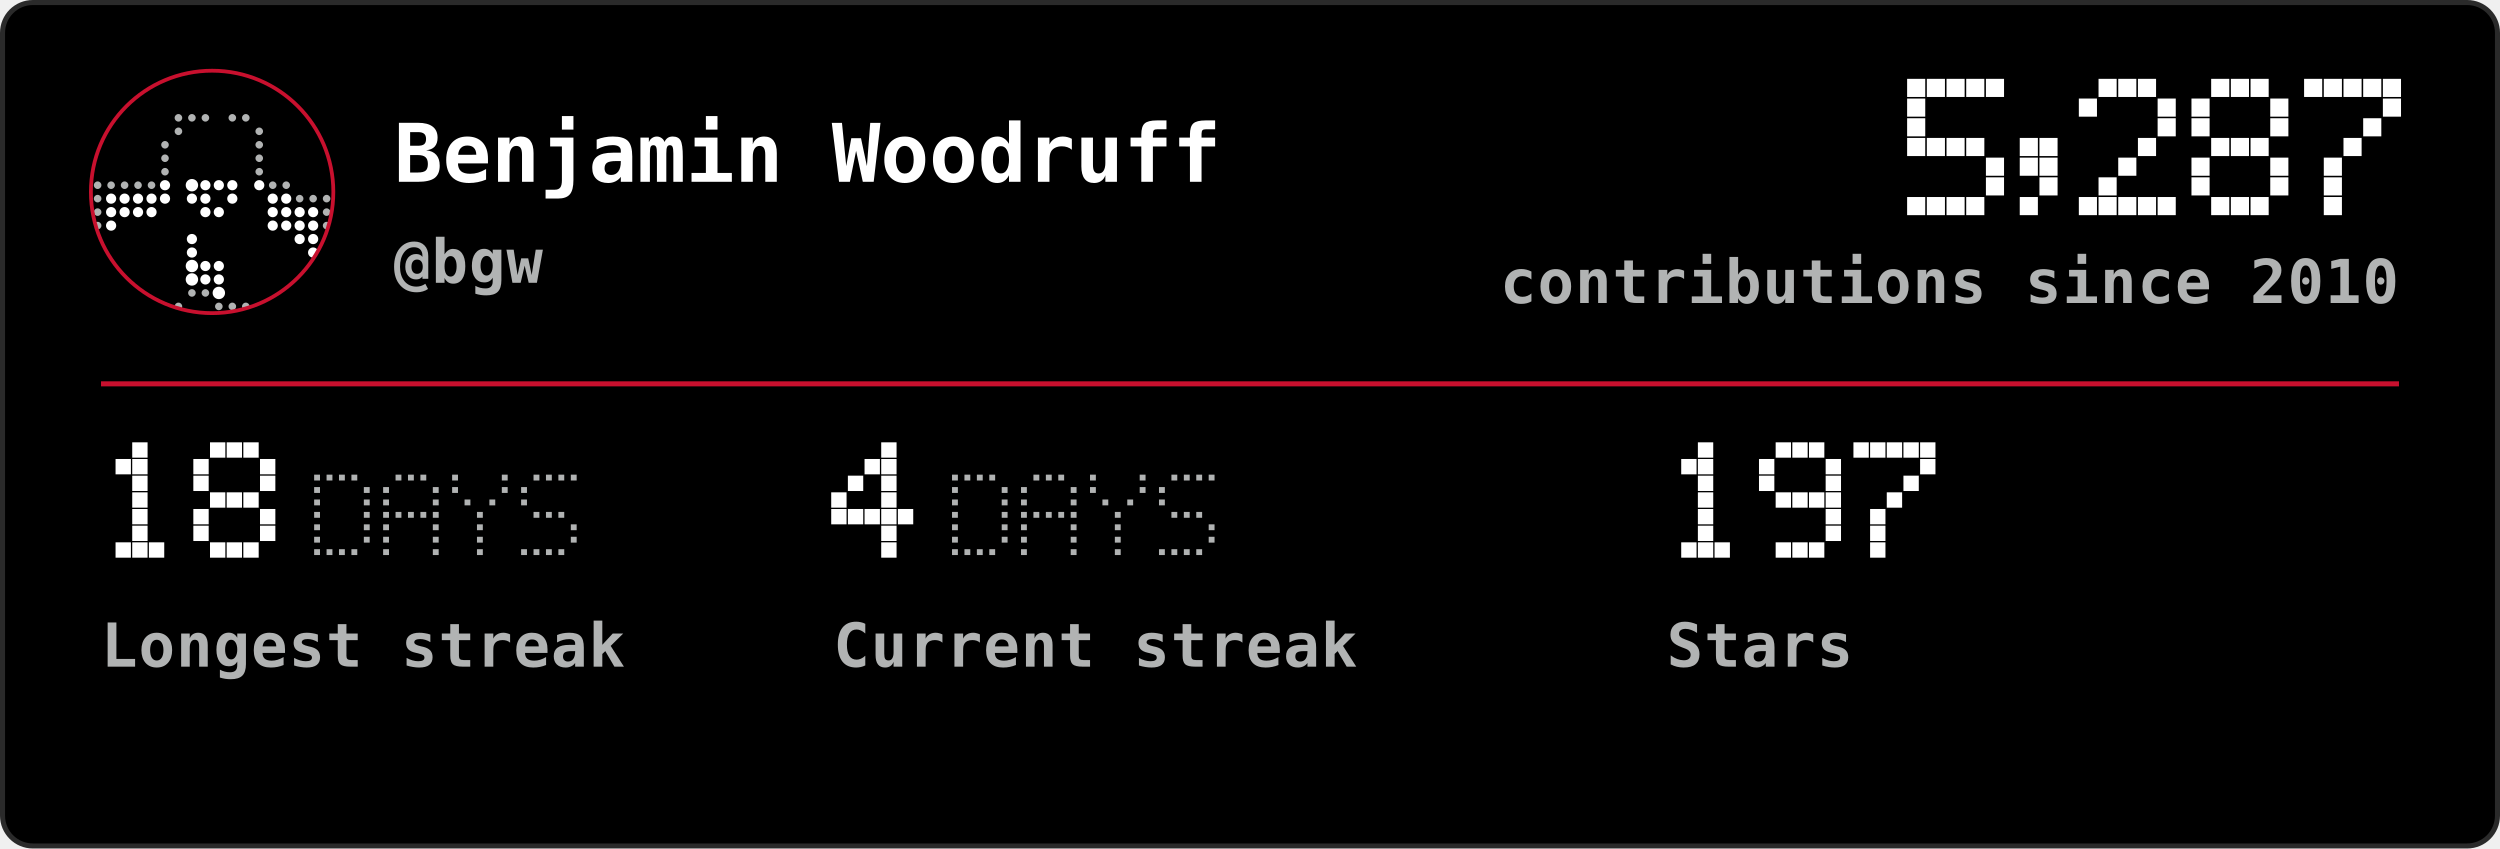
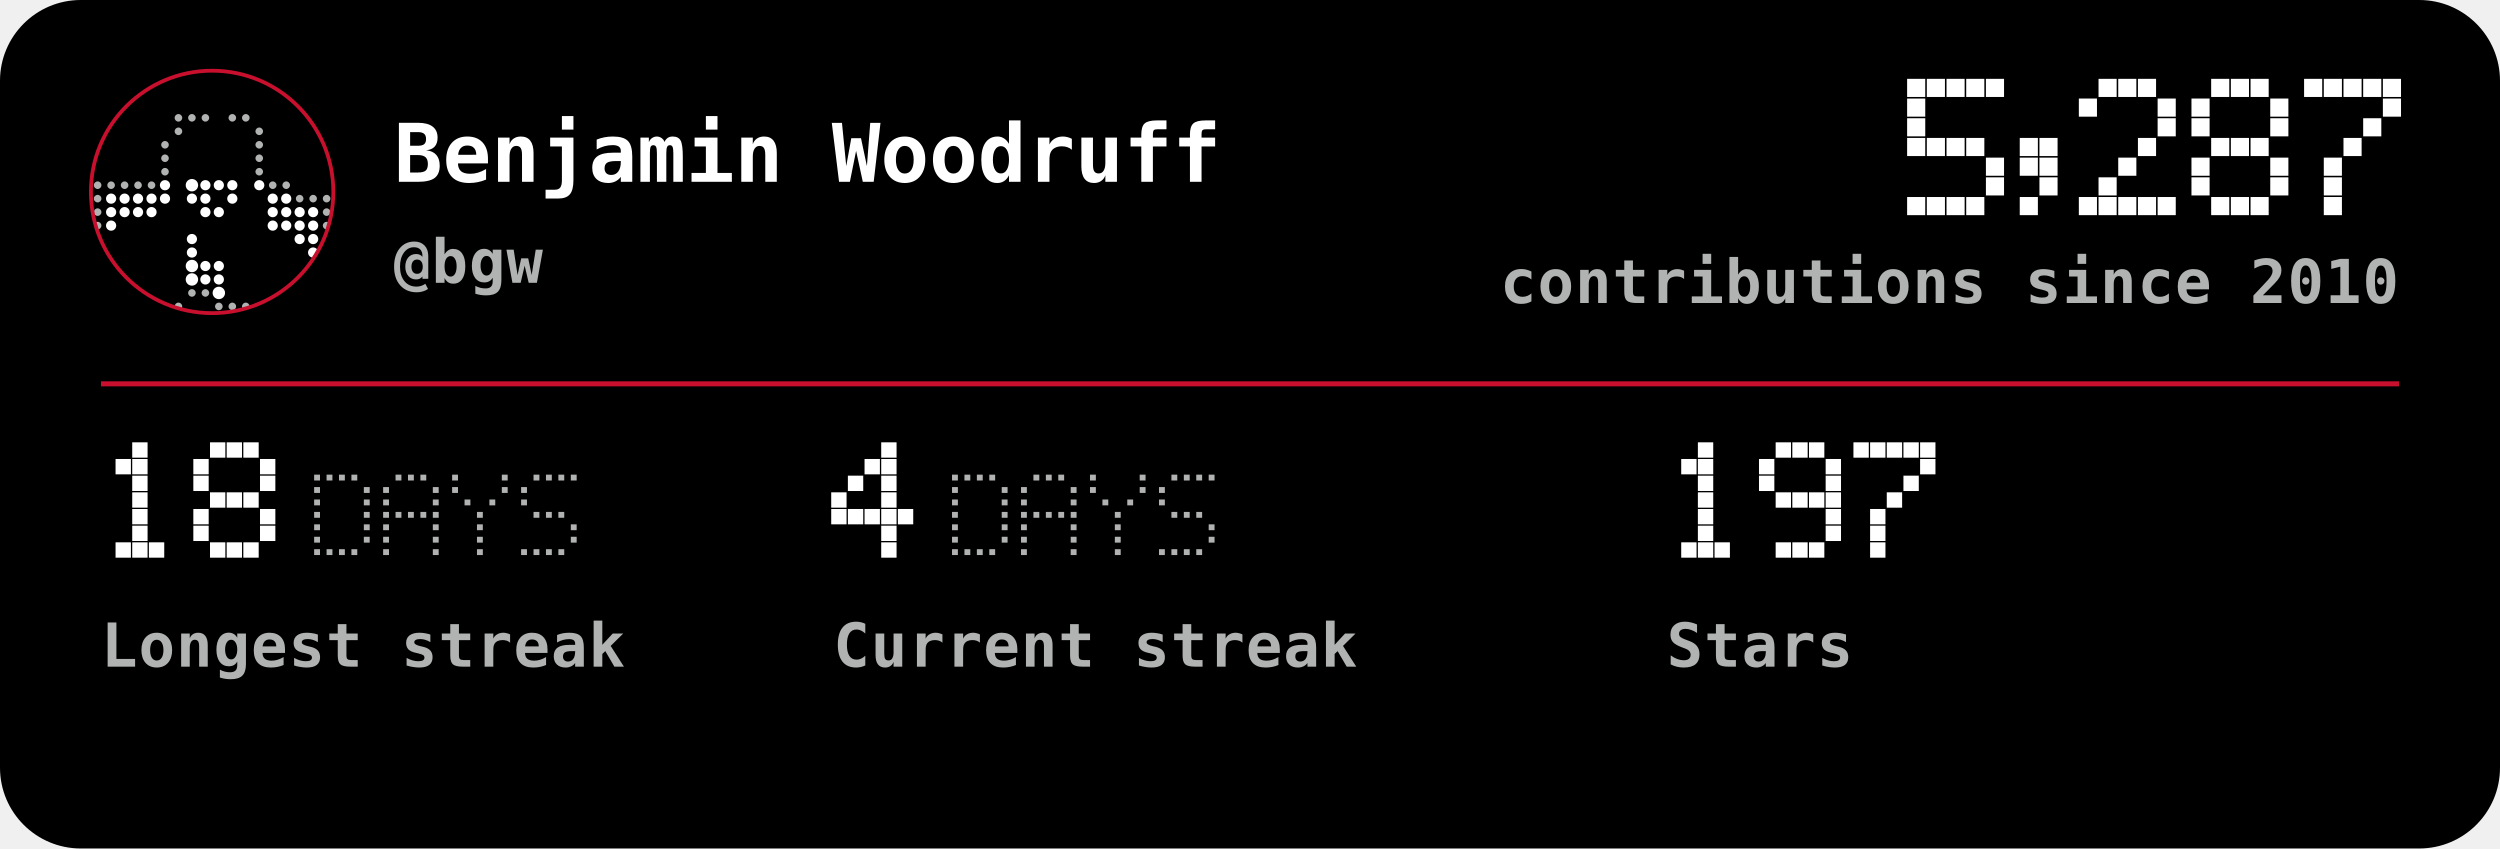
<svg xmlns="http://www.w3.org/2000/svg" width="495" height="168" viewBox="0 0 495 168" role="img">
-   <rect x="0.5" y="0.5" width="494" height="167" rx="6" fill="#000000" stroke="#2A2A2A" stroke-width="1" />
+   <rect width="495" height="168" rx="16" fill="#000000" />
  <rect x="20" y="20" width="0" height="0" fill="#C8102E" />
  <clipPath id="pfp">
    <circle cx="42.00" cy="38.00" r="24.00" />
  </clipPath>
  <g clip-path="url(#pfp)">
    <circle cx="35.33" cy="23.33" r="0.75" fill="#B1B3B3" />
    <circle cx="38.00" cy="23.33" r="0.75" fill="#B1B3B3" />
    <circle cx="40.67" cy="23.33" r="0.75" fill="#B1B3B3" />
    <circle cx="46.00" cy="23.33" r="0.75" fill="#B1B3B3" />
    <circle cx="48.67" cy="23.33" r="0.75" fill="#B1B3B3" />
    <circle cx="35.33" cy="26.00" r="0.75" fill="#B1B3B3" />
    <circle cx="51.33" cy="26.00" r="0.75" fill="#B1B3B3" />
    <circle cx="32.67" cy="28.67" r="0.75" fill="#B1B3B3" />
    <circle cx="51.33" cy="28.67" r="0.75" fill="#B1B3B3" />
    <circle cx="32.67" cy="31.33" r="0.75" fill="#B1B3B3" />
    <circle cx="51.33" cy="31.33" r="0.75" fill="#B1B3B3" />
    <circle cx="32.67" cy="34.00" r="0.75" fill="#B1B3B3" />
    <circle cx="51.33" cy="34.00" r="0.75" fill="#B1B3B3" />
    <circle cx="19.33" cy="36.67" r="0.75" fill="#B1B3B3" />
    <circle cx="22.00" cy="36.67" r="0.75" fill="#B1B3B3" />
    <circle cx="24.67" cy="36.67" r="0.75" fill="#B1B3B3" />
    <circle cx="27.33" cy="36.67" r="0.75" fill="#B1B3B3" />
    <circle cx="30.00" cy="36.67" r="0.75" fill="#B1B3B3" />
    <circle cx="32.67" cy="36.67" r="1.01" fill="#FFFFFF" />
    <circle cx="38.00" cy="36.67" r="1.23" fill="#FFFFFF" />
    <circle cx="40.67" cy="36.67" r="1.01" fill="#FFFFFF" />
    <circle cx="43.33" cy="36.67" r="1.01" fill="#FFFFFF" />
    <circle cx="46.00" cy="36.67" r="1.01" fill="#FFFFFF" />
    <circle cx="51.33" cy="36.67" r="1.01" fill="#FFFFFF" />
    <circle cx="54.00" cy="36.67" r="0.75" fill="#B1B3B3" />
    <circle cx="56.67" cy="36.67" r="0.75" fill="#B1B3B3" />
    <circle cx="19.33" cy="39.33" r="0.75" fill="#B1B3B3" />
    <circle cx="22.00" cy="39.33" r="1.01" fill="#FFFFFF" />
    <circle cx="24.67" cy="39.33" r="1.01" fill="#FFFFFF" />
    <circle cx="27.33" cy="39.33" r="1.01" fill="#FFFFFF" />
    <circle cx="30.00" cy="39.33" r="1.01" fill="#FFFFFF" />
    <circle cx="32.67" cy="39.33" r="1.01" fill="#FFFFFF" />
    <circle cx="38.00" cy="39.33" r="1.01" fill="#FFFFFF" />
    <circle cx="40.67" cy="39.33" r="1.01" fill="#FFFFFF" />
    <circle cx="46.00" cy="39.33" r="1.01" fill="#FFFFFF" />
    <circle cx="54.00" cy="39.33" r="1.01" fill="#FFFFFF" />
    <circle cx="56.67" cy="39.33" r="1.01" fill="#FFFFFF" />
    <circle cx="59.33" cy="39.33" r="0.75" fill="#B1B3B3" />
    <circle cx="62.00" cy="39.33" r="0.75" fill="#B1B3B3" />
    <circle cx="64.67" cy="39.33" r="0.75" fill="#B1B3B3" />
    <circle cx="19.33" cy="42.00" r="0.75" fill="#B1B3B3" />
    <circle cx="22.00" cy="42.00" r="1.01" fill="#FFFFFF" />
    <circle cx="24.67" cy="42.00" r="1.01" fill="#FFFFFF" />
    <circle cx="27.33" cy="42.00" r="1.01" fill="#FFFFFF" />
    <circle cx="30.00" cy="42.00" r="1.01" fill="#FFFFFF" />
    <circle cx="40.67" cy="42.00" r="1.01" fill="#FFFFFF" />
    <circle cx="43.33" cy="42.00" r="1.01" fill="#FFFFFF" />
    <circle cx="54.00" cy="42.00" r="1.01" fill="#FFFFFF" />
    <circle cx="56.67" cy="42.00" r="1.01" fill="#FFFFFF" />
    <circle cx="59.33" cy="42.00" r="1.01" fill="#FFFFFF" />
    <circle cx="62.00" cy="42.00" r="1.01" fill="#FFFFFF" />
    <circle cx="64.67" cy="42.00" r="0.75" fill="#B1B3B3" />
    <circle cx="19.33" cy="44.67" r="0.75" fill="#B1B3B3" />
    <circle cx="22.00" cy="44.67" r="1.01" fill="#FFFFFF" />
    <circle cx="54.00" cy="44.67" r="1.01" fill="#FFFFFF" />
    <circle cx="56.67" cy="44.67" r="1.01" fill="#FFFFFF" />
    <circle cx="59.33" cy="44.67" r="1.01" fill="#FFFFFF" />
    <circle cx="62.00" cy="44.67" r="1.01" fill="#FFFFFF" />
    <circle cx="64.67" cy="44.67" r="0.75" fill="#B1B3B3" />
    <circle cx="19.33" cy="47.33" r="0.75" fill="#B1B3B3" />
    <circle cx="38.00" cy="47.33" r="1.01" fill="#FFFFFF" />
    <circle cx="59.33" cy="47.33" r="1.01" fill="#FFFFFF" />
    <circle cx="62.00" cy="47.33" r="1.01" fill="#FFFFFF" />
    <circle cx="64.67" cy="47.33" r="0.75" fill="#B1B3B3" />
    <circle cx="19.33" cy="50.00" r="0.75" fill="#B1B3B3" />
    <circle cx="38.00" cy="50.00" r="1.01" fill="#FFFFFF" />
    <circle cx="62.00" cy="50.00" r="1.01" fill="#FFFFFF" />
    <circle cx="64.67" cy="50.00" r="0.75" fill="#B1B3B3" />
    <circle cx="19.33" cy="52.67" r="0.75" fill="#B1B3B3" />
    <circle cx="38.00" cy="52.67" r="1.23" fill="#FFFFFF" />
    <circle cx="40.67" cy="52.67" r="1.01" fill="#FFFFFF" />
    <circle cx="43.33" cy="52.67" r="1.01" fill="#FFFFFF" />
    <circle cx="62.00" cy="52.67" r="1.01" fill="#FFFFFF" />
    <circle cx="64.67" cy="52.67" r="0.75" fill="#B1B3B3" />
    <circle cx="19.33" cy="55.33" r="0.75" fill="#B1B3B3" />
    <circle cx="38.00" cy="55.33" r="1.23" fill="#FFFFFF" />
    <circle cx="40.67" cy="55.33" r="1.01" fill="#FFFFFF" />
    <circle cx="43.33" cy="55.33" r="1.01" fill="#FFFFFF" />
    <circle cx="62.00" cy="55.33" r="1.01" fill="#FFFFFF" />
    <circle cx="64.67" cy="55.33" r="0.75" fill="#B1B3B3" />
    <circle cx="19.33" cy="58.00" r="0.75" fill="#B1B3B3" />
    <circle cx="38.00" cy="58.00" r="0.75" fill="#B1B3B3" />
    <circle cx="40.67" cy="58.00" r="0.75" fill="#B1B3B3" />
    <circle cx="43.33" cy="58.00" r="1.23" fill="#FFFFFF" />
    <circle cx="62.00" cy="58.00" r="1.01" fill="#FFFFFF" />
    <circle cx="64.67" cy="58.00" r="0.75" fill="#B1B3B3" />
    <circle cx="19.33" cy="60.67" r="0.75" fill="#B1B3B3" />
    <circle cx="22.00" cy="60.67" r="0.75" fill="#B1B3B3" />
    <circle cx="24.67" cy="60.67" r="0.75" fill="#B1B3B3" />
    <circle cx="27.33" cy="60.67" r="0.75" fill="#B1B3B3" />
    <circle cx="30.00" cy="60.67" r="0.75" fill="#B1B3B3" />
    <circle cx="32.67" cy="60.67" r="0.75" fill="#B1B3B3" />
    <circle cx="35.33" cy="60.67" r="0.75" fill="#B1B3B3" />
    <circle cx="43.33" cy="60.67" r="0.75" fill="#B1B3B3" />
    <circle cx="46.00" cy="60.67" r="0.75" fill="#B1B3B3" />
    <circle cx="48.67" cy="60.67" r="0.75" fill="#B1B3B3" />
    <circle cx="51.33" cy="60.67" r="0.75" fill="#B1B3B3" />
    <circle cx="54.00" cy="60.67" r="0.75" fill="#B1B3B3" />
    <circle cx="56.67" cy="60.67" r="0.75" fill="#B1B3B3" />
    <circle cx="59.33" cy="60.67" r="0.75" fill="#B1B3B3" />
    <circle cx="62.00" cy="60.67" r="0.75" fill="#B1B3B3" />
    <circle cx="64.67" cy="60.67" r="0.75" fill="#B1B3B3" />
  </g>
  <circle cx="42.00" cy="38.00" r="24.00" fill="none" stroke="#C8102E" stroke-width="0.75" />
  <text x="78" y="36" fill="#FFFFFF" text-anchor="start" font-family="ui-monospace, Geist Mono, monospace" font-weight="700" font-size="16" letter-spacing="0" dominant-baseline="auto">Benjamin Woodruff ‮</text>
  <text x="78" y="56" fill="#B1B3B3" text-anchor="start" font-family="ui-monospace, Geist Mono, monospace" font-weight="700" font-size="12" letter-spacing="0.2" dominant-baseline="auto">@bgw</text>
  <rect x="377.61" y="15.61" width="3.59" height="3.59" fill="#FFFFFF" />
  <rect x="381.51" y="15.61" width="3.59" height="3.59" fill="#FFFFFF" />
  <rect x="385.41" y="15.61" width="3.59" height="3.59" fill="#FFFFFF" />
  <rect x="389.31" y="15.61" width="3.59" height="3.59" fill="#FFFFFF" />
  <rect x="393.21" y="15.61" width="3.59" height="3.59" fill="#FFFFFF" />
  <rect x="377.61" y="19.51" width="3.59" height="3.59" fill="#FFFFFF" />
  <rect x="377.61" y="23.41" width="3.59" height="3.59" fill="#FFFFFF" />
  <rect x="377.61" y="27.31" width="3.59" height="3.59" fill="#FFFFFF" />
  <rect x="381.51" y="27.31" width="3.59" height="3.59" fill="#FFFFFF" />
  <rect x="385.41" y="27.31" width="3.59" height="3.59" fill="#FFFFFF" />
  <rect x="389.31" y="27.31" width="3.59" height="3.59" fill="#FFFFFF" />
  <rect x="393.21" y="31.21" width="3.59" height="3.59" fill="#FFFFFF" />
  <rect x="393.21" y="35.11" width="3.59" height="3.59" fill="#FFFFFF" />
  <rect x="377.61" y="39.01" width="3.59" height="3.59" fill="#FFFFFF" />
  <rect x="381.51" y="39.01" width="3.59" height="3.59" fill="#FFFFFF" />
  <rect x="385.41" y="39.01" width="3.59" height="3.59" fill="#FFFFFF" />
  <rect x="389.31" y="39.01" width="3.59" height="3.59" fill="#FFFFFF" />
  <rect x="399.91" y="27.31" width="3.59" height="3.59" fill="#FFFFFF" />
  <rect x="403.81" y="27.31" width="3.59" height="3.59" fill="#FFFFFF" />
  <rect x="399.91" y="31.21" width="3.59" height="3.59" fill="#FFFFFF" />
  <rect x="403.81" y="31.21" width="3.59" height="3.59" fill="#FFFFFF" />
  <rect x="403.81" y="35.11" width="3.59" height="3.59" fill="#FFFFFF" />
  <rect x="399.91" y="39.01" width="3.59" height="3.59" fill="#FFFFFF" />
  <rect x="415.51" y="15.61" width="3.59" height="3.59" fill="#FFFFFF" />
  <rect x="419.41" y="15.61" width="3.59" height="3.59" fill="#FFFFFF" />
  <rect x="423.31" y="15.61" width="3.59" height="3.59" fill="#FFFFFF" />
  <rect x="411.61" y="19.51" width="3.59" height="3.59" fill="#FFFFFF" />
  <rect x="427.21" y="19.51" width="3.59" height="3.59" fill="#FFFFFF" />
  <rect x="427.21" y="23.41" width="3.59" height="3.59" fill="#FFFFFF" />
  <rect x="423.31" y="27.31" width="3.59" height="3.59" fill="#FFFFFF" />
  <rect x="419.41" y="31.21" width="3.59" height="3.59" fill="#FFFFFF" />
  <rect x="415.51" y="35.11" width="3.59" height="3.59" fill="#FFFFFF" />
  <rect x="411.61" y="39.01" width="3.59" height="3.59" fill="#FFFFFF" />
  <rect x="415.51" y="39.01" width="3.59" height="3.59" fill="#FFFFFF" />
  <rect x="419.41" y="39.01" width="3.59" height="3.59" fill="#FFFFFF" />
  <rect x="423.31" y="39.01" width="3.59" height="3.59" fill="#FFFFFF" />
  <rect x="427.21" y="39.01" width="3.59" height="3.59" fill="#FFFFFF" />
  <rect x="437.81" y="15.61" width="3.59" height="3.59" fill="#FFFFFF" />
  <rect x="441.71" y="15.61" width="3.59" height="3.59" fill="#FFFFFF" />
  <rect x="445.61" y="15.61" width="3.59" height="3.59" fill="#FFFFFF" />
  <rect x="433.91" y="19.51" width="3.59" height="3.59" fill="#FFFFFF" />
  <rect x="449.51" y="19.51" width="3.59" height="3.59" fill="#FFFFFF" />
  <rect x="433.91" y="23.41" width="3.59" height="3.59" fill="#FFFFFF" />
  <rect x="449.51" y="23.41" width="3.59" height="3.59" fill="#FFFFFF" />
  <rect x="437.81" y="27.31" width="3.59" height="3.59" fill="#FFFFFF" />
  <rect x="441.71" y="27.31" width="3.59" height="3.59" fill="#FFFFFF" />
  <rect x="445.61" y="27.31" width="3.59" height="3.59" fill="#FFFFFF" />
  <rect x="433.91" y="31.21" width="3.59" height="3.59" fill="#FFFFFF" />
  <rect x="449.51" y="31.21" width="3.59" height="3.59" fill="#FFFFFF" />
  <rect x="433.91" y="35.11" width="3.59" height="3.59" fill="#FFFFFF" />
  <rect x="449.51" y="35.11" width="3.59" height="3.59" fill="#FFFFFF" />
  <rect x="437.81" y="39.01" width="3.59" height="3.59" fill="#FFFFFF" />
  <rect x="441.71" y="39.01" width="3.59" height="3.59" fill="#FFFFFF" />
  <rect x="445.61" y="39.01" width="3.59" height="3.59" fill="#FFFFFF" />
  <rect x="456.21" y="15.61" width="3.59" height="3.59" fill="#FFFFFF" />
  <rect x="460.11" y="15.61" width="3.59" height="3.59" fill="#FFFFFF" />
  <rect x="464.01" y="15.61" width="3.59" height="3.59" fill="#FFFFFF" />
  <rect x="467.91" y="15.61" width="3.59" height="3.59" fill="#FFFFFF" />
  <rect x="471.81" y="15.61" width="3.59" height="3.59" fill="#FFFFFF" />
  <rect x="471.81" y="19.51" width="3.59" height="3.59" fill="#FFFFFF" />
  <rect x="467.91" y="23.41" width="3.59" height="3.59" fill="#FFFFFF" />
  <rect x="464.01" y="27.31" width="3.59" height="3.59" fill="#FFFFFF" />
  <rect x="460.11" y="31.21" width="3.59" height="3.59" fill="#FFFFFF" />
  <rect x="460.11" y="35.11" width="3.59" height="3.59" fill="#FFFFFF" />
  <rect x="460.11" y="39.01" width="3.59" height="3.59" fill="#FFFFFF" />
  <text x="475" y="60" fill="#B1B3B3" text-anchor="end" font-family="ui-monospace, Geist Mono, monospace" font-weight="700" font-size="12" letter-spacing="0.2" dominant-baseline="auto">contributions since 2010</text>
  <line x1="20" y1="76" x2="475" y2="76" stroke="#C8102E" />
  <rect x="26.18" y="87.58" width="3.04" height="3.04" fill="#FFFFFF" />
  <rect x="22.88" y="90.88" width="3.04" height="3.04" fill="#FFFFFF" />
  <rect x="26.18" y="90.88" width="3.04" height="3.04" fill="#FFFFFF" />
  <rect x="26.18" y="94.18" width="3.04" height="3.04" fill="#FFFFFF" />
  <rect x="26.18" y="97.48" width="3.04" height="3.04" fill="#FFFFFF" />
  <rect x="26.18" y="100.78" width="3.04" height="3.04" fill="#FFFFFF" />
  <rect x="26.18" y="104.08" width="3.04" height="3.04" fill="#FFFFFF" />
  <rect x="22.88" y="107.38" width="3.04" height="3.04" fill="#FFFFFF" />
  <rect x="26.18" y="107.38" width="3.04" height="3.04" fill="#FFFFFF" />
  <rect x="29.48" y="107.38" width="3.04" height="3.04" fill="#FFFFFF" />
  <rect x="41.58" y="87.58" width="3.04" height="3.04" fill="#FFFFFF" />
  <rect x="44.88" y="87.58" width="3.04" height="3.04" fill="#FFFFFF" />
  <rect x="48.18" y="87.58" width="3.04" height="3.04" fill="#FFFFFF" />
  <rect x="38.28" y="90.88" width="3.04" height="3.04" fill="#FFFFFF" />
  <rect x="51.48" y="90.88" width="3.04" height="3.04" fill="#FFFFFF" />
  <rect x="38.28" y="94.18" width="3.04" height="3.04" fill="#FFFFFF" />
  <rect x="51.48" y="94.18" width="3.04" height="3.04" fill="#FFFFFF" />
  <rect x="41.58" y="97.48" width="3.04" height="3.04" fill="#FFFFFF" />
  <rect x="44.88" y="97.48" width="3.04" height="3.04" fill="#FFFFFF" />
  <rect x="48.18" y="97.48" width="3.04" height="3.04" fill="#FFFFFF" />
  <rect x="38.28" y="100.78" width="3.04" height="3.04" fill="#FFFFFF" />
  <rect x="51.48" y="100.78" width="3.04" height="3.04" fill="#FFFFFF" />
  <rect x="38.28" y="104.08" width="3.04" height="3.04" fill="#FFFFFF" />
  <rect x="51.48" y="104.08" width="3.04" height="3.04" fill="#FFFFFF" />
  <rect x="41.58" y="107.38" width="3.04" height="3.04" fill="#FFFFFF" />
  <rect x="44.88" y="107.38" width="3.04" height="3.04" fill="#FFFFFF" />
  <rect x="48.18" y="107.38" width="3.04" height="3.04" fill="#FFFFFF" />
  <rect x="62.20" y="93.98" width="1.16" height="1.16" fill="#B1B3B3" />
  <rect x="64.66" y="93.98" width="1.16" height="1.16" fill="#B1B3B3" />
  <rect x="67.12" y="93.98" width="1.16" height="1.16" fill="#B1B3B3" />
  <rect x="69.58" y="93.98" width="1.16" height="1.16" fill="#B1B3B3" />
  <rect x="62.20" y="96.44" width="1.16" height="1.16" fill="#B1B3B3" />
  <rect x="72.04" y="96.44" width="1.16" height="1.16" fill="#B1B3B3" />
  <rect x="62.20" y="98.90" width="1.16" height="1.16" fill="#B1B3B3" />
  <rect x="72.04" y="98.90" width="1.16" height="1.16" fill="#B1B3B3" />
  <rect x="62.20" y="101.36" width="1.16" height="1.16" fill="#B1B3B3" />
  <rect x="72.04" y="101.36" width="1.16" height="1.16" fill="#B1B3B3" />
  <rect x="62.20" y="103.82" width="1.16" height="1.16" fill="#B1B3B3" />
  <rect x="72.04" y="103.82" width="1.16" height="1.16" fill="#B1B3B3" />
  <rect x="62.20" y="106.28" width="1.16" height="1.16" fill="#B1B3B3" />
  <rect x="72.04" y="106.28" width="1.16" height="1.16" fill="#B1B3B3" />
  <rect x="62.20" y="108.74" width="1.16" height="1.16" fill="#B1B3B3" />
  <rect x="64.66" y="108.74" width="1.16" height="1.16" fill="#B1B3B3" />
  <rect x="67.12" y="108.74" width="1.16" height="1.16" fill="#B1B3B3" />
  <rect x="69.58" y="108.74" width="1.16" height="1.16" fill="#B1B3B3" />
  <rect x="78.32" y="93.98" width="1.16" height="1.16" fill="#B1B3B3" />
  <rect x="80.78" y="93.98" width="1.16" height="1.16" fill="#B1B3B3" />
  <rect x="83.24" y="93.98" width="1.16" height="1.16" fill="#B1B3B3" />
  <rect x="75.86" y="96.44" width="1.16" height="1.16" fill="#B1B3B3" />
  <rect x="85.70" y="96.44" width="1.16" height="1.16" fill="#B1B3B3" />
  <rect x="75.86" y="98.90" width="1.16" height="1.16" fill="#B1B3B3" />
  <rect x="85.70" y="98.90" width="1.16" height="1.16" fill="#B1B3B3" />
  <rect x="75.86" y="101.36" width="1.16" height="1.16" fill="#B1B3B3" />
  <rect x="78.32" y="101.36" width="1.16" height="1.16" fill="#B1B3B3" />
  <rect x="80.78" y="101.36" width="1.16" height="1.16" fill="#B1B3B3" />
  <rect x="83.24" y="101.36" width="1.16" height="1.16" fill="#B1B3B3" />
  <rect x="85.70" y="101.36" width="1.16" height="1.16" fill="#B1B3B3" />
  <rect x="75.86" y="103.82" width="1.16" height="1.16" fill="#B1B3B3" />
  <rect x="85.70" y="103.82" width="1.16" height="1.16" fill="#B1B3B3" />
  <rect x="75.86" y="106.28" width="1.16" height="1.16" fill="#B1B3B3" />
  <rect x="85.70" y="106.28" width="1.16" height="1.16" fill="#B1B3B3" />
  <rect x="75.86" y="108.74" width="1.16" height="1.16" fill="#B1B3B3" />
  <rect x="85.70" y="108.74" width="1.16" height="1.16" fill="#B1B3B3" />
  <rect x="89.52" y="93.98" width="1.16" height="1.16" fill="#B1B3B3" />
  <rect x="99.36" y="93.98" width="1.16" height="1.16" fill="#B1B3B3" />
  <rect x="89.52" y="96.44" width="1.16" height="1.16" fill="#B1B3B3" />
  <rect x="99.36" y="96.44" width="1.16" height="1.16" fill="#B1B3B3" />
  <rect x="91.98" y="98.90" width="1.16" height="1.16" fill="#B1B3B3" />
  <rect x="96.90" y="98.90" width="1.16" height="1.16" fill="#B1B3B3" />
  <rect x="94.44" y="101.36" width="1.16" height="1.16" fill="#B1B3B3" />
  <rect x="94.44" y="103.82" width="1.16" height="1.16" fill="#B1B3B3" />
  <rect x="94.44" y="106.28" width="1.16" height="1.16" fill="#B1B3B3" />
  <rect x="94.44" y="108.74" width="1.16" height="1.16" fill="#B1B3B3" />
  <rect x="105.64" y="93.98" width="1.16" height="1.16" fill="#B1B3B3" />
  <rect x="108.10" y="93.98" width="1.16" height="1.16" fill="#B1B3B3" />
  <rect x="110.56" y="93.98" width="1.16" height="1.16" fill="#B1B3B3" />
  <rect x="113.02" y="93.98" width="1.16" height="1.16" fill="#B1B3B3" />
  <rect x="103.18" y="96.44" width="1.16" height="1.16" fill="#B1B3B3" />
  <rect x="103.18" y="98.90" width="1.16" height="1.16" fill="#B1B3B3" />
  <rect x="105.64" y="101.36" width="1.16" height="1.16" fill="#B1B3B3" />
  <rect x="108.10" y="101.36" width="1.16" height="1.16" fill="#B1B3B3" />
  <rect x="110.56" y="101.36" width="1.16" height="1.16" fill="#B1B3B3" />
  <rect x="113.02" y="103.82" width="1.16" height="1.16" fill="#B1B3B3" />
  <rect x="113.02" y="106.28" width="1.16" height="1.16" fill="#B1B3B3" />
  <rect x="103.18" y="108.74" width="1.16" height="1.16" fill="#B1B3B3" />
  <rect x="105.64" y="108.74" width="1.16" height="1.16" fill="#B1B3B3" />
  <rect x="108.10" y="108.74" width="1.16" height="1.16" fill="#B1B3B3" />
  <rect x="110.56" y="108.74" width="1.16" height="1.16" fill="#B1B3B3" />
  <text x="20" y="132" fill="#B1B3B3" text-anchor="start" font-family="ui-monospace, Geist Mono, monospace" font-weight="700" font-size="12" letter-spacing="0.2" dominant-baseline="auto">Longest streak</text>
  <rect x="174.48" y="87.58" width="3.04" height="3.04" fill="#FFFFFF" />
  <rect x="171.18" y="90.88" width="3.04" height="3.04" fill="#FFFFFF" />
  <rect x="174.48" y="90.88" width="3.04" height="3.04" fill="#FFFFFF" />
  <rect x="167.88" y="94.18" width="3.04" height="3.04" fill="#FFFFFF" />
  <rect x="174.48" y="94.18" width="3.04" height="3.04" fill="#FFFFFF" />
  <rect x="164.58" y="97.48" width="3.04" height="3.04" fill="#FFFFFF" />
  <rect x="174.48" y="97.48" width="3.04" height="3.04" fill="#FFFFFF" />
  <rect x="164.58" y="100.78" width="3.04" height="3.04" fill="#FFFFFF" />
  <rect x="167.88" y="100.78" width="3.04" height="3.04" fill="#FFFFFF" />
  <rect x="171.18" y="100.78" width="3.04" height="3.04" fill="#FFFFFF" />
  <rect x="174.48" y="100.78" width="3.04" height="3.04" fill="#FFFFFF" />
  <rect x="177.78" y="100.78" width="3.04" height="3.04" fill="#FFFFFF" />
  <rect x="174.48" y="104.08" width="3.04" height="3.04" fill="#FFFFFF" />
  <rect x="174.48" y="107.38" width="3.04" height="3.04" fill="#FFFFFF" />
  <rect x="188.50" y="93.98" width="1.16" height="1.16" fill="#B1B3B3" />
  <rect x="190.96" y="93.98" width="1.16" height="1.16" fill="#B1B3B3" />
  <rect x="193.42" y="93.98" width="1.16" height="1.16" fill="#B1B3B3" />
  <rect x="195.88" y="93.98" width="1.16" height="1.16" fill="#B1B3B3" />
  <rect x="188.50" y="96.44" width="1.16" height="1.16" fill="#B1B3B3" />
  <rect x="198.34" y="96.44" width="1.16" height="1.16" fill="#B1B3B3" />
  <rect x="188.50" y="98.90" width="1.16" height="1.16" fill="#B1B3B3" />
  <rect x="198.34" y="98.90" width="1.16" height="1.16" fill="#B1B3B3" />
  <rect x="188.50" y="101.36" width="1.16" height="1.16" fill="#B1B3B3" />
  <rect x="198.34" y="101.36" width="1.16" height="1.16" fill="#B1B3B3" />
  <rect x="188.50" y="103.82" width="1.16" height="1.16" fill="#B1B3B3" />
  <rect x="198.34" y="103.82" width="1.16" height="1.16" fill="#B1B3B3" />
  <rect x="188.50" y="106.28" width="1.16" height="1.16" fill="#B1B3B3" />
  <rect x="198.34" y="106.28" width="1.16" height="1.16" fill="#B1B3B3" />
  <rect x="188.50" y="108.74" width="1.16" height="1.16" fill="#B1B3B3" />
  <rect x="190.96" y="108.74" width="1.16" height="1.16" fill="#B1B3B3" />
  <rect x="193.42" y="108.74" width="1.16" height="1.16" fill="#B1B3B3" />
  <rect x="195.88" y="108.74" width="1.16" height="1.16" fill="#B1B3B3" />
  <rect x="204.62" y="93.98" width="1.16" height="1.16" fill="#B1B3B3" />
  <rect x="207.08" y="93.98" width="1.16" height="1.16" fill="#B1B3B3" />
  <rect x="209.54" y="93.98" width="1.16" height="1.16" fill="#B1B3B3" />
  <rect x="202.16" y="96.44" width="1.16" height="1.16" fill="#B1B3B3" />
  <rect x="212.00" y="96.44" width="1.16" height="1.16" fill="#B1B3B3" />
  <rect x="202.16" y="98.90" width="1.16" height="1.16" fill="#B1B3B3" />
  <rect x="212.00" y="98.90" width="1.16" height="1.16" fill="#B1B3B3" />
  <rect x="202.16" y="101.36" width="1.16" height="1.16" fill="#B1B3B3" />
  <rect x="204.62" y="101.36" width="1.16" height="1.16" fill="#B1B3B3" />
  <rect x="207.08" y="101.36" width="1.16" height="1.16" fill="#B1B3B3" />
  <rect x="209.54" y="101.36" width="1.16" height="1.16" fill="#B1B3B3" />
  <rect x="212.00" y="101.36" width="1.16" height="1.16" fill="#B1B3B3" />
  <rect x="202.16" y="103.82" width="1.16" height="1.16" fill="#B1B3B3" />
  <rect x="212.00" y="103.82" width="1.16" height="1.16" fill="#B1B3B3" />
  <rect x="202.16" y="106.28" width="1.16" height="1.16" fill="#B1B3B3" />
  <rect x="212.00" y="106.28" width="1.16" height="1.16" fill="#B1B3B3" />
  <rect x="202.16" y="108.74" width="1.16" height="1.16" fill="#B1B3B3" />
  <rect x="212.00" y="108.74" width="1.16" height="1.16" fill="#B1B3B3" />
  <rect x="215.82" y="93.98" width="1.16" height="1.16" fill="#B1B3B3" />
  <rect x="225.66" y="93.98" width="1.16" height="1.16" fill="#B1B3B3" />
  <rect x="215.82" y="96.44" width="1.16" height="1.16" fill="#B1B3B3" />
  <rect x="225.66" y="96.44" width="1.16" height="1.16" fill="#B1B3B3" />
  <rect x="218.28" y="98.90" width="1.16" height="1.16" fill="#B1B3B3" />
  <rect x="223.20" y="98.90" width="1.16" height="1.16" fill="#B1B3B3" />
  <rect x="220.74" y="101.36" width="1.16" height="1.16" fill="#B1B3B3" />
  <rect x="220.74" y="103.82" width="1.16" height="1.16" fill="#B1B3B3" />
  <rect x="220.74" y="106.28" width="1.16" height="1.16" fill="#B1B3B3" />
  <rect x="220.74" y="108.74" width="1.16" height="1.16" fill="#B1B3B3" />
  <rect x="231.94" y="93.98" width="1.16" height="1.16" fill="#B1B3B3" />
  <rect x="234.40" y="93.98" width="1.16" height="1.16" fill="#B1B3B3" />
  <rect x="236.86" y="93.98" width="1.16" height="1.16" fill="#B1B3B3" />
  <rect x="239.32" y="93.98" width="1.16" height="1.16" fill="#B1B3B3" />
  <rect x="229.48" y="96.44" width="1.16" height="1.16" fill="#B1B3B3" />
  <rect x="229.48" y="98.90" width="1.16" height="1.16" fill="#B1B3B3" />
  <rect x="231.94" y="101.36" width="1.16" height="1.16" fill="#B1B3B3" />
  <rect x="234.40" y="101.36" width="1.16" height="1.16" fill="#B1B3B3" />
  <rect x="236.86" y="101.36" width="1.16" height="1.16" fill="#B1B3B3" />
  <rect x="239.32" y="103.82" width="1.16" height="1.16" fill="#B1B3B3" />
  <rect x="239.32" y="106.28" width="1.16" height="1.16" fill="#B1B3B3" />
  <rect x="229.48" y="108.74" width="1.16" height="1.16" fill="#B1B3B3" />
  <rect x="231.94" y="108.74" width="1.16" height="1.16" fill="#B1B3B3" />
  <rect x="234.40" y="108.74" width="1.16" height="1.16" fill="#B1B3B3" />
  <rect x="236.86" y="108.74" width="1.16" height="1.16" fill="#B1B3B3" />
  <text x="165.0" y="132" fill="#B1B3B3" text-anchor="start" font-family="ui-monospace, Geist Mono, monospace" font-weight="700" font-size="12" letter-spacing="0.2" dominant-baseline="auto">Current streak</text>
  <rect x="336.18" y="87.58" width="3.04" height="3.04" fill="#FFFFFF" />
  <rect x="332.88" y="90.88" width="3.04" height="3.04" fill="#FFFFFF" />
  <rect x="336.18" y="90.88" width="3.04" height="3.04" fill="#FFFFFF" />
  <rect x="336.18" y="94.18" width="3.04" height="3.04" fill="#FFFFFF" />
  <rect x="336.18" y="97.48" width="3.04" height="3.04" fill="#FFFFFF" />
  <rect x="336.18" y="100.78" width="3.04" height="3.04" fill="#FFFFFF" />
  <rect x="336.18" y="104.08" width="3.04" height="3.04" fill="#FFFFFF" />
  <rect x="332.88" y="107.38" width="3.04" height="3.04" fill="#FFFFFF" />
  <rect x="336.18" y="107.38" width="3.04" height="3.04" fill="#FFFFFF" />
  <rect x="339.48" y="107.38" width="3.04" height="3.04" fill="#FFFFFF" />
  <rect x="351.58" y="87.58" width="3.04" height="3.04" fill="#FFFFFF" />
  <rect x="354.88" y="87.58" width="3.04" height="3.04" fill="#FFFFFF" />
  <rect x="358.18" y="87.58" width="3.04" height="3.04" fill="#FFFFFF" />
  <rect x="348.28" y="90.88" width="3.04" height="3.04" fill="#FFFFFF" />
  <rect x="361.48" y="90.88" width="3.04" height="3.04" fill="#FFFFFF" />
  <rect x="348.28" y="94.18" width="3.04" height="3.04" fill="#FFFFFF" />
  <rect x="361.48" y="94.18" width="3.04" height="3.04" fill="#FFFFFF" />
  <rect x="351.58" y="97.48" width="3.04" height="3.04" fill="#FFFFFF" />
  <rect x="354.88" y="97.48" width="3.04" height="3.04" fill="#FFFFFF" />
  <rect x="358.18" y="97.48" width="3.04" height="3.04" fill="#FFFFFF" />
  <rect x="361.48" y="97.48" width="3.04" height="3.04" fill="#FFFFFF" />
  <rect x="361.48" y="100.78" width="3.04" height="3.04" fill="#FFFFFF" />
  <rect x="361.48" y="104.08" width="3.04" height="3.04" fill="#FFFFFF" />
  <rect x="351.58" y="107.38" width="3.04" height="3.04" fill="#FFFFFF" />
  <rect x="354.88" y="107.38" width="3.04" height="3.04" fill="#FFFFFF" />
  <rect x="358.18" y="107.38" width="3.04" height="3.04" fill="#FFFFFF" />
  <rect x="366.98" y="87.58" width="3.04" height="3.04" fill="#FFFFFF" />
  <rect x="370.28" y="87.58" width="3.04" height="3.04" fill="#FFFFFF" />
  <rect x="373.58" y="87.58" width="3.04" height="3.04" fill="#FFFFFF" />
  <rect x="376.88" y="87.58" width="3.04" height="3.04" fill="#FFFFFF" />
  <rect x="380.18" y="87.58" width="3.04" height="3.04" fill="#FFFFFF" />
  <rect x="380.18" y="90.88" width="3.04" height="3.04" fill="#FFFFFF" />
  <rect x="376.88" y="94.18" width="3.04" height="3.04" fill="#FFFFFF" />
  <rect x="373.58" y="97.48" width="3.04" height="3.04" fill="#FFFFFF" />
  <rect x="370.28" y="100.78" width="3.04" height="3.04" fill="#FFFFFF" />
  <rect x="370.28" y="104.08" width="3.04" height="3.04" fill="#FFFFFF" />
  <rect x="370.28" y="107.38" width="3.04" height="3.04" fill="#FFFFFF" />
  <text x="330.0" y="132" fill="#B1B3B3" text-anchor="start" font-family="ui-monospace, Geist Mono, monospace" font-weight="700" font-size="12" letter-spacing="0.2" dominant-baseline="auto">Stars</text>
</svg>
